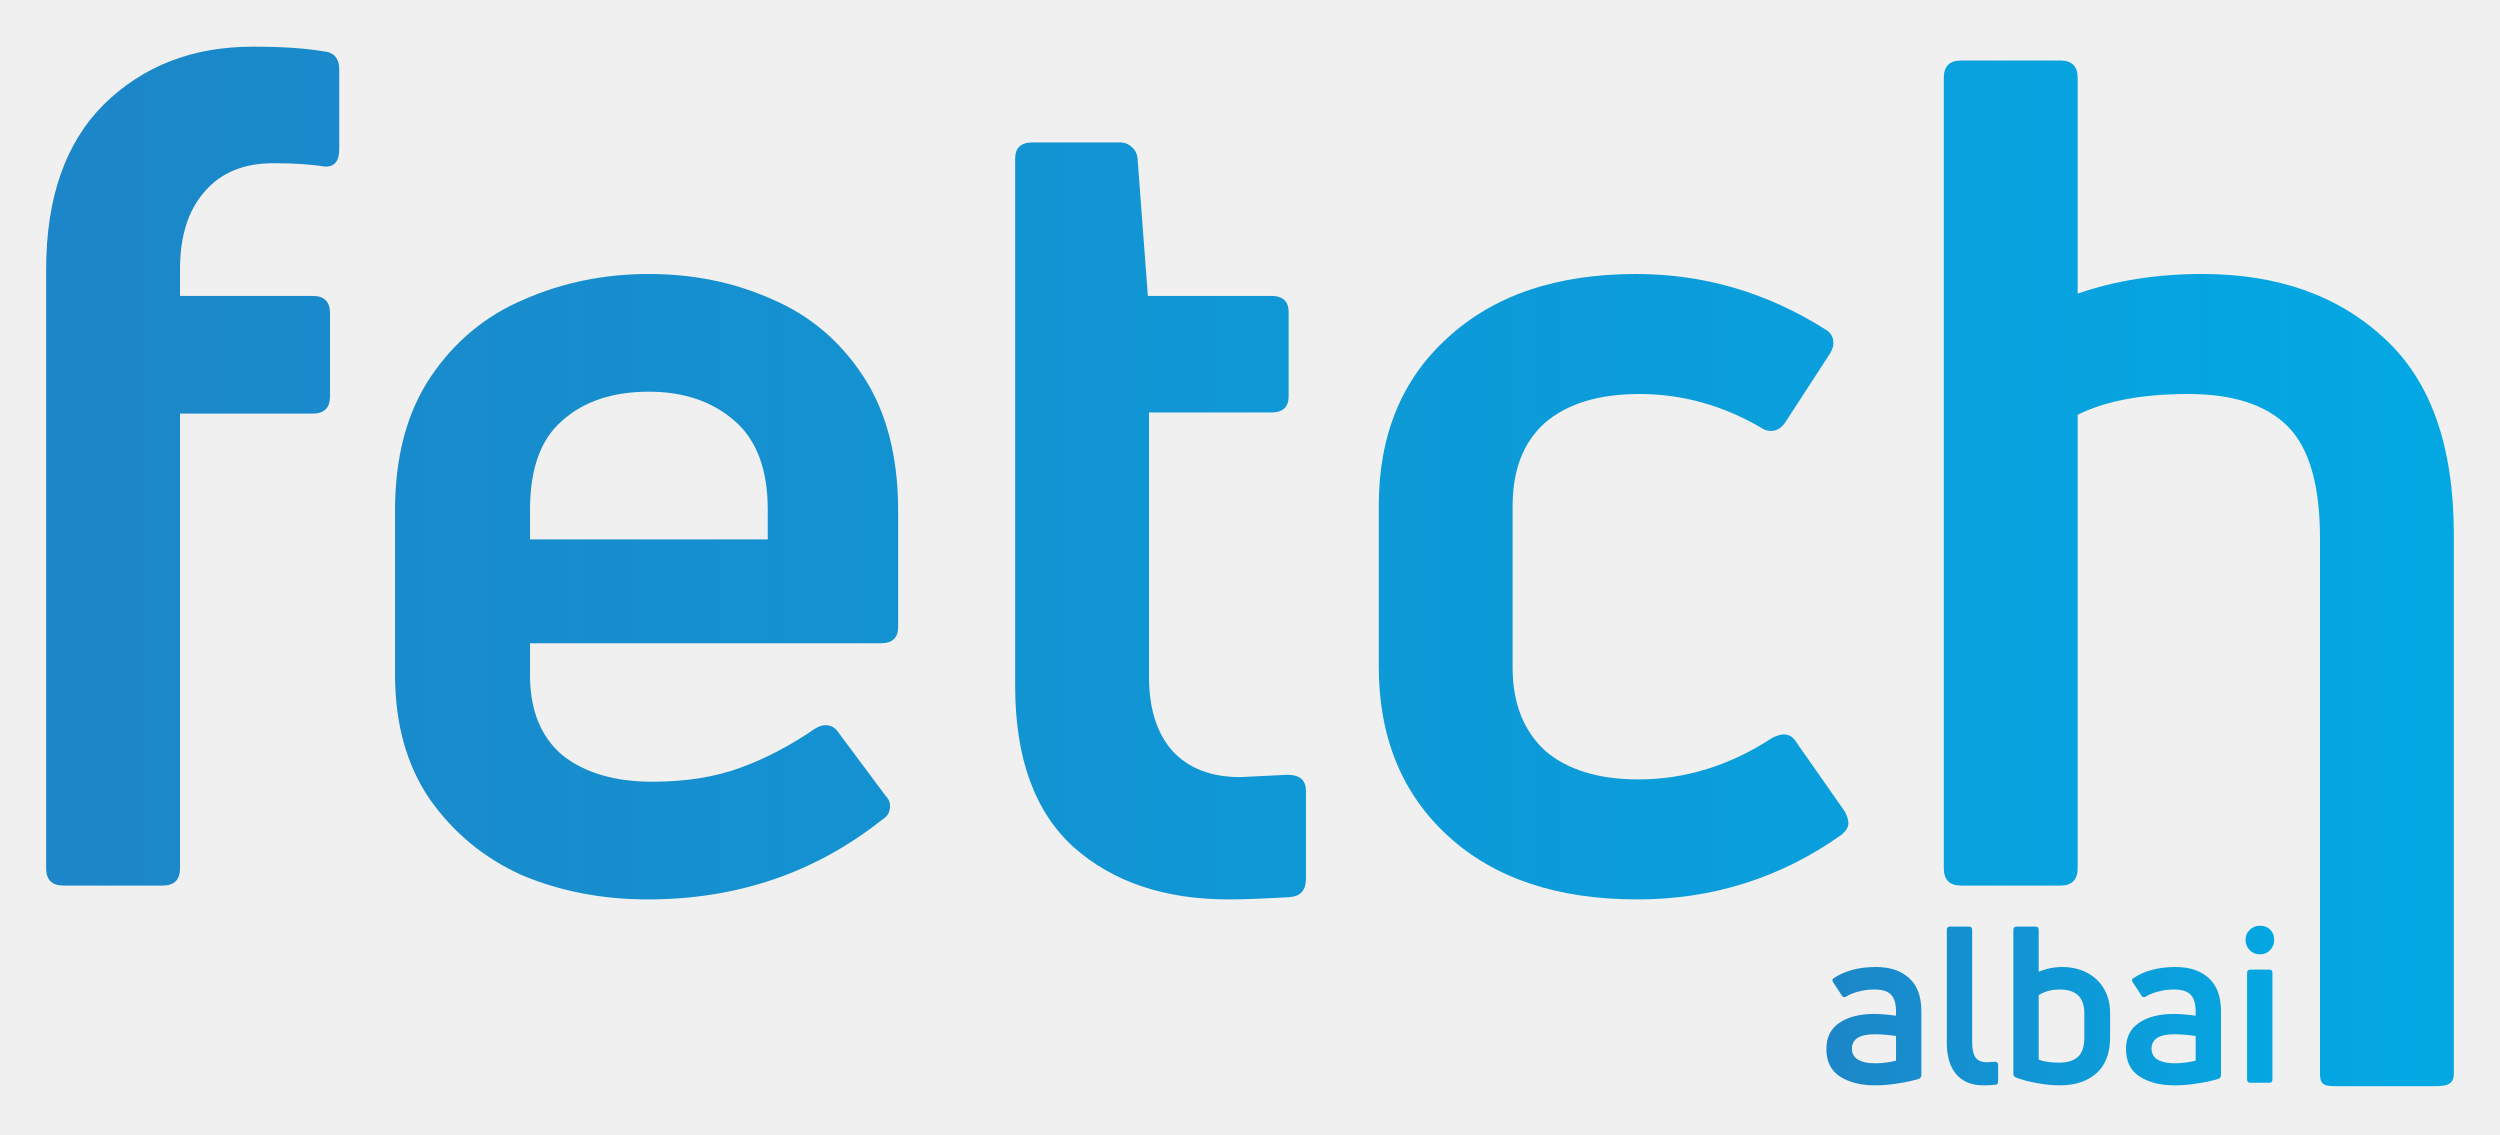
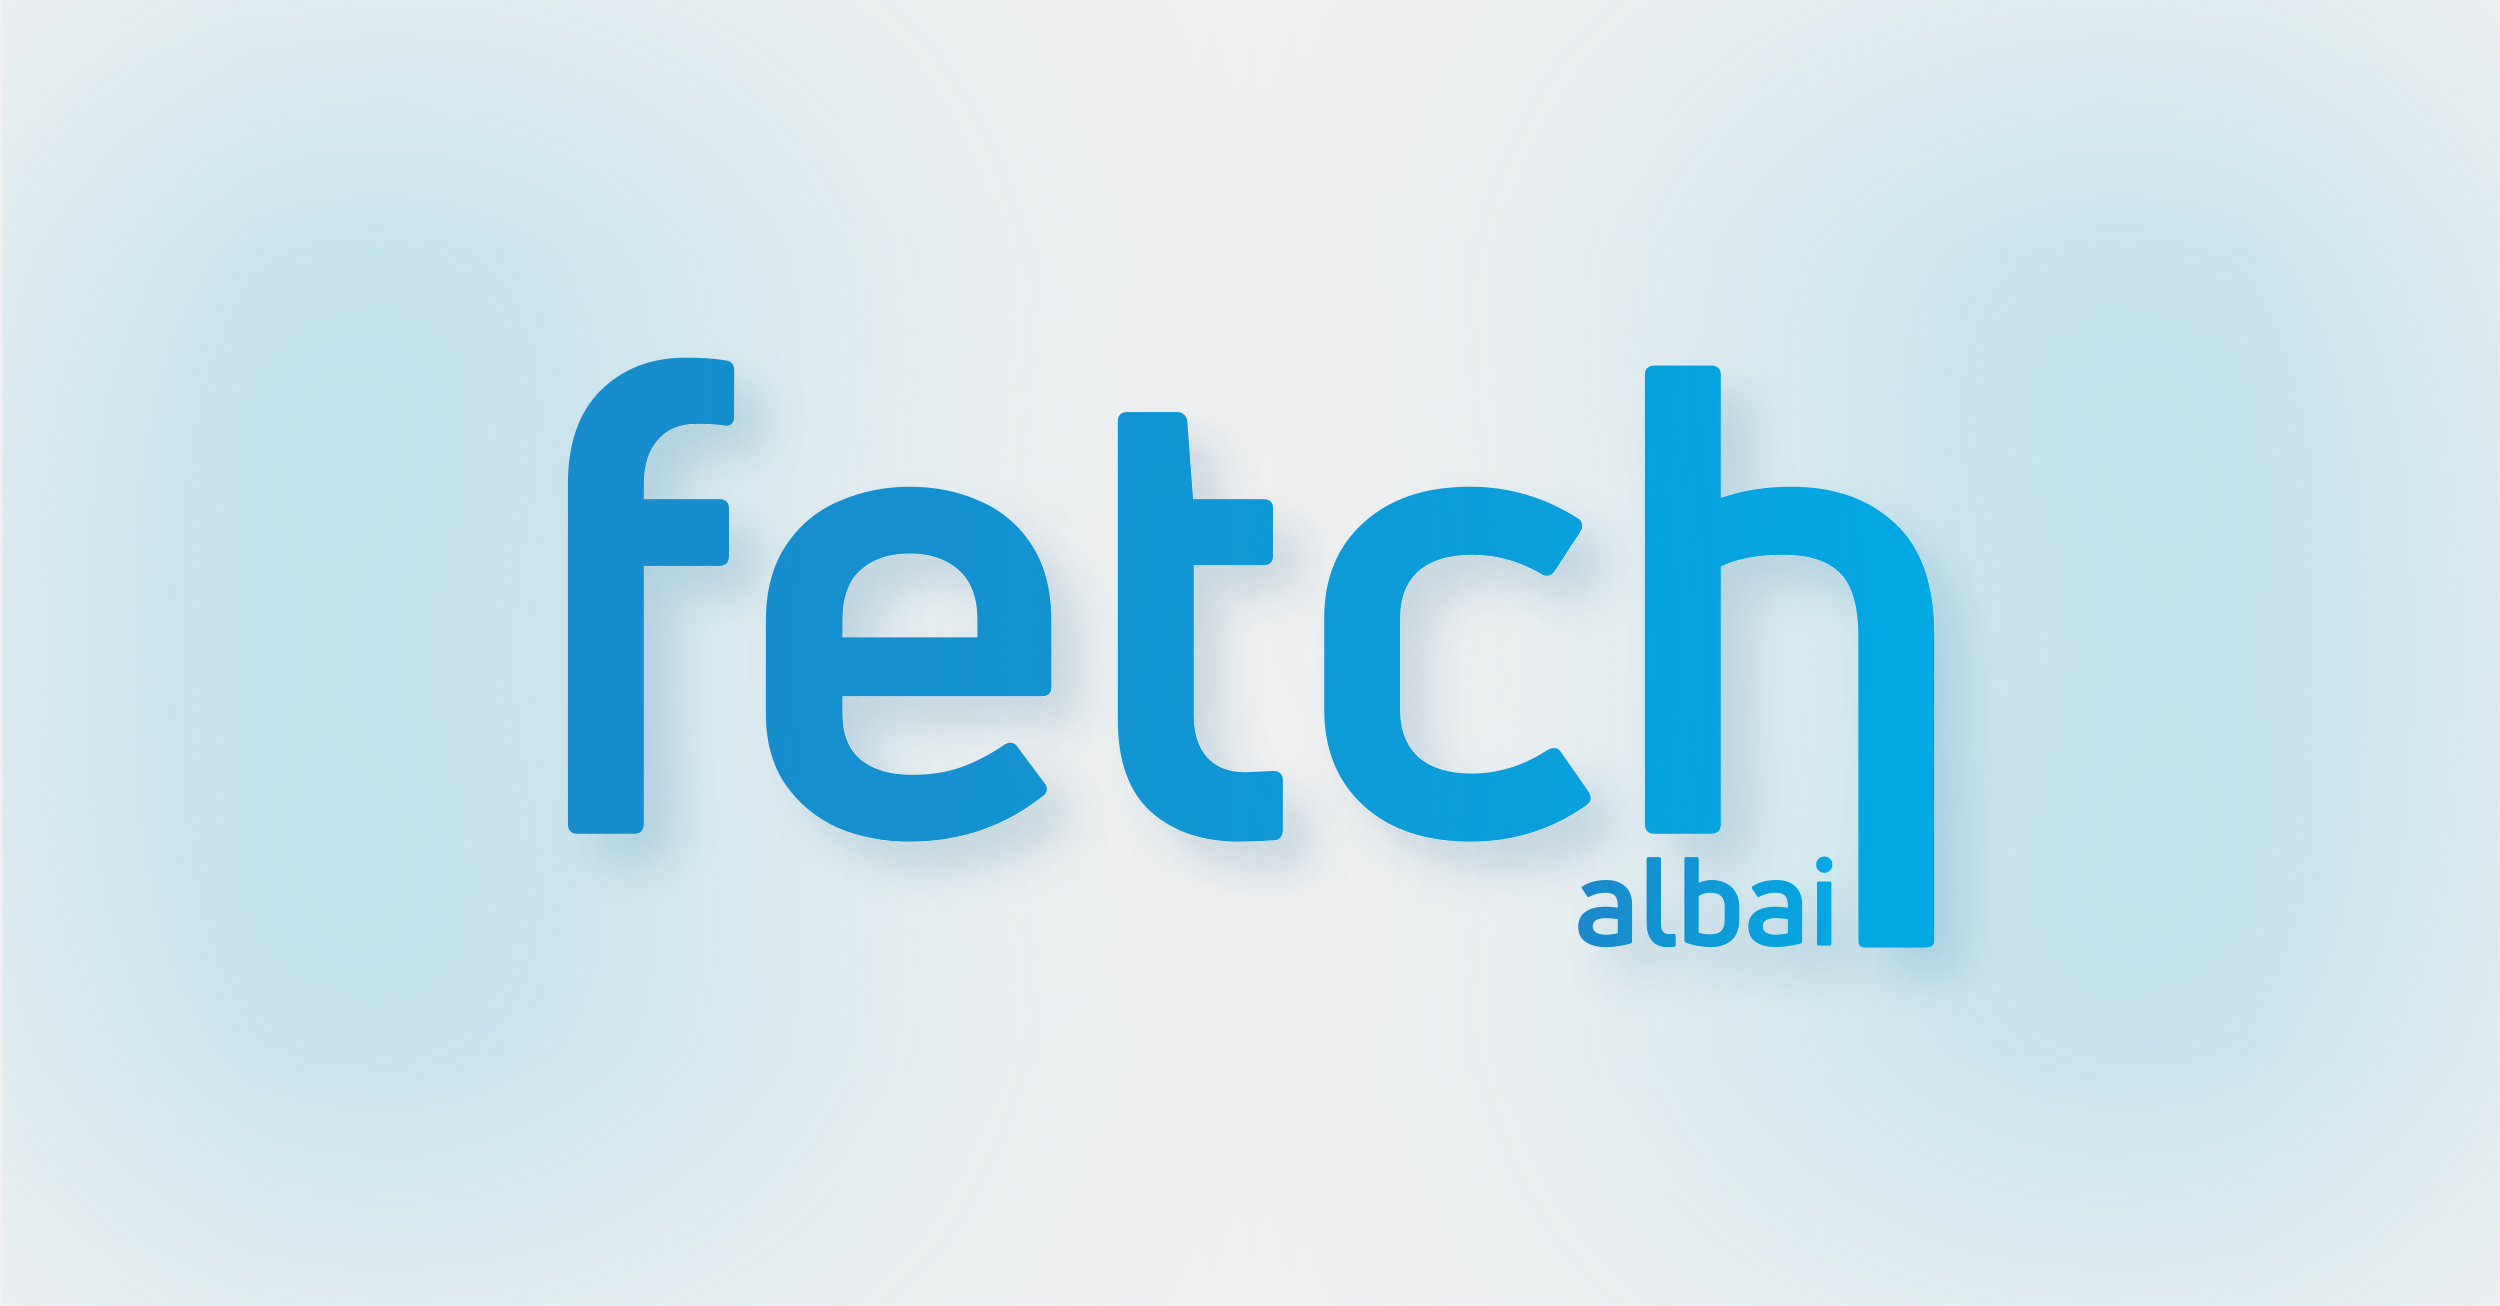
- <svg xmlns="http://www.w3.org/2000/svg" width="500" height="227" viewBox="0 0 500 227" fill="none">
-   <path d="M65.081 33.336C62.312 32.875 58.85 32.644 54.696 32.644C48.695 32.644 44.08 34.567 40.849 38.414C37.618 42.106 36.002 47.26 36.002 53.876V59.184H62.542C64.85 59.184 66.004 60.338 66.004 62.646V79.262C66.004 81.57 64.85 82.724 62.542 82.724H36.002V173.653C36.002 175.961 34.848 177.115 32.541 177.115H12.693C10.385 177.115 9.231 175.961 9.231 173.653V53.876C9.231 39.568 13.078 28.567 20.77 20.874C28.617 13.181 38.541 9.335 50.542 9.335C56.388 9.335 61.081 9.643 64.619 10.258C66.773 10.412 67.85 11.643 67.85 13.951V29.875C67.85 32.182 66.927 33.336 65.081 33.336Z" fill="url(#paint0_linear_1216_559)" />
-   <path d="M179.627 125.419C179.627 127.573 178.473 128.65 176.165 128.65H106.007V135.112C106.007 142.036 108.161 147.344 112.469 151.036C116.931 154.575 122.931 156.344 130.47 156.344C137.086 156.344 142.933 155.421 148.01 153.575C153.087 151.728 158.087 149.113 163.011 145.728C163.78 145.266 164.472 145.036 165.088 145.036C166.165 145.036 167.011 145.497 167.626 146.42L177.089 159.114C177.704 159.729 178.012 160.421 178.012 161.191C178.012 162.421 177.473 163.345 176.396 163.96C163.011 174.576 147.394 179.884 129.547 179.884C120.47 179.884 112.085 178.269 104.392 175.038C96.853 171.653 90.699 166.576 85.929 159.806C81.313 153.036 79.005 144.728 79.005 134.881V102.11C79.005 91.34 81.39 82.416 86.16 75.339C90.929 68.262 97.16 63.108 104.853 59.877C112.546 56.492 120.854 54.799 129.778 54.799C138.702 54.799 146.933 56.492 154.472 59.877C162.011 63.108 168.088 68.262 172.704 75.339C177.319 82.416 179.627 91.34 179.627 102.11V125.419ZM153.549 101.879C153.549 93.879 151.318 87.955 146.856 84.109C142.394 80.262 136.701 78.339 129.778 78.339C122.547 78.339 116.777 80.262 112.469 84.109C108.161 87.801 106.007 93.725 106.007 101.879V107.88H153.549V101.879Z" fill="url(#paint1_linear_1216_559)" />
-   <path d="M229.803 135.343C229.803 141.651 231.341 146.574 234.419 150.113C237.649 153.652 242.188 155.421 248.035 155.421L257.497 154.959C259.959 154.959 261.189 156.036 261.189 158.19V175.73C261.189 178.038 260.112 179.269 257.958 179.422C252.727 179.73 248.65 179.884 245.727 179.884C232.957 179.884 222.649 176.422 214.802 169.499C206.955 162.421 203.032 151.652 203.032 137.189V31.721C203.032 29.567 204.186 28.49 206.494 28.49H224.033C224.956 28.49 225.726 28.798 226.341 29.413C226.957 29.875 227.341 30.567 227.495 31.49L229.572 59.184H254.266C256.574 59.184 257.728 60.261 257.728 62.415V79.262C257.728 81.416 256.574 82.493 254.266 82.493H229.803V135.343Z" fill="url(#paint2_linear_1216_559)" />
-   <path d="M368.296 166.96C356.142 175.576 342.526 179.884 327.448 179.884C311.447 179.884 298.831 175.653 289.599 167.191C280.368 158.729 275.752 147.42 275.752 133.266V101.187C275.752 87.032 280.368 75.801 289.599 67.492C298.831 59.03 311.37 54.799 327.217 54.799C340.756 54.799 353.372 58.492 365.066 65.877C366.142 66.492 366.681 67.415 366.681 68.646C366.681 69.262 366.45 69.954 365.989 70.723L356.988 84.57C356.219 85.647 355.296 86.186 354.219 86.186C353.449 86.186 352.757 85.955 352.142 85.493C344.449 81.032 336.371 78.801 327.909 78.801C319.755 78.801 313.447 80.724 308.985 84.57C304.677 88.417 302.523 93.956 302.523 101.187V133.497C302.523 140.574 304.677 146.113 308.985 150.113C313.447 153.959 319.678 155.883 327.679 155.883C337.064 155.883 345.987 153.113 354.449 147.574C355.373 147.113 356.142 146.882 356.757 146.882C357.834 146.882 358.68 147.42 359.296 148.497L368.989 162.344C369.45 163.268 369.681 164.037 369.681 164.652C369.681 165.422 369.22 166.191 368.296 166.96Z" fill="url(#paint3_linear_1216_559)" />
-   <path d="M415.533 58.723C423.072 56.107 431.38 54.799 440.458 54.799C455.536 54.799 467.69 59.107 476.922 67.723C486.153 76.185 490.769 89.263 490.769 106.956V214.81C490.769 217.118 488.919 217.234 486.765 217.234H467.376C465.068 217.234 463.998 217.118 463.998 214.81V107.649C463.998 97.033 461.844 89.571 457.536 85.263C453.228 80.955 446.612 78.801 437.688 78.801C428.457 78.801 421.072 80.186 415.533 82.955V173.653C415.533 175.961 414.379 177.115 412.071 177.115H392.224C389.916 177.115 388.762 175.961 388.762 173.653V15.566C388.762 13.258 389.916 12.104 392.224 12.104H412.071C414.379 12.104 415.533 13.258 415.533 15.566V58.723Z" fill="url(#paint4_linear_1216_559)" />
-   <path d="M366.631 195.715C368.873 194.172 371.726 193.401 375.191 193.401C378.015 193.401 380.228 194.143 381.829 195.628C383.46 197.084 384.275 199.297 384.275 202.266V215.019C384.275 215.368 384.115 215.616 383.795 215.762C382.572 216.14 381.174 216.446 379.602 216.679C378.059 216.941 376.53 217.072 375.016 217.072C372.192 217.072 369.863 216.489 368.029 215.325C366.194 214.16 365.277 212.311 365.277 209.778C365.277 207.478 366.136 205.746 367.854 204.581C369.601 203.387 371.93 202.79 374.842 202.79C376.006 202.79 377.462 202.907 379.209 203.14V202.31C379.209 200.738 378.874 199.617 378.205 198.947C377.564 198.248 376.443 197.899 374.842 197.899C373.793 197.899 372.774 198.03 371.784 198.292C370.824 198.525 369.979 198.86 369.251 199.297C369.106 199.384 368.975 199.428 368.858 199.428C368.655 199.428 368.494 199.326 368.378 199.122L366.631 196.458C366.427 196.138 366.427 195.89 366.631 195.715ZM370.387 209.735C370.387 210.725 370.809 211.467 371.653 211.962C372.498 212.428 373.619 212.661 375.016 212.661C376.356 212.661 377.753 212.486 379.209 212.137V207.202C377.637 206.969 376.225 206.852 374.973 206.852C371.915 206.852 370.387 207.813 370.387 209.735Z" fill="url(#paint5_linear_1216_559)" />
-   <path d="M399.147 216.941C398.39 217.028 397.561 217.072 396.658 217.072C394.329 217.072 392.524 216.329 391.242 214.844C389.99 213.36 389.364 211.278 389.364 208.599V185.976C389.364 185.539 389.583 185.321 390.02 185.321H393.776C394.212 185.321 394.431 185.539 394.431 185.976V208.424C394.431 209.851 394.664 210.885 395.129 211.525C395.595 212.137 396.323 212.442 397.313 212.442C397.662 212.442 398.216 212.413 398.973 212.355C399.409 212.355 399.628 212.573 399.628 213.01V216.242C399.628 216.679 399.468 216.912 399.147 216.941Z" fill="url(#paint6_linear_1216_559)" />
-   <path d="M407.739 194.361C409.254 193.721 410.826 193.401 412.456 193.401C414.291 193.401 415.936 193.779 417.391 194.536C418.847 195.293 419.983 196.37 420.798 197.768C421.613 199.166 422.021 200.796 422.021 202.659V207.464C422.021 210.637 421.104 213.039 419.269 214.67C417.435 216.271 415.004 217.072 411.976 217.072C410.549 217.072 409.05 216.926 407.477 216.635C405.905 216.373 404.479 215.994 403.197 215.5C402.848 215.383 402.673 215.136 402.673 214.757V185.976C402.673 185.539 402.892 185.321 403.328 185.321H407.084C407.521 185.321 407.739 185.539 407.739 185.976V194.361ZM411.845 212.53C413.504 212.53 414.756 212.137 415.601 211.351C416.445 210.564 416.867 209.283 416.867 207.507V202.659C416.867 199.486 415.222 197.899 411.932 197.899C410.331 197.899 408.933 198.278 407.739 199.035V211.918C408.729 212.326 410.098 212.53 411.845 212.53Z" fill="url(#paint7_linear_1216_559)" />
-   <path d="M426.554 195.715C428.796 194.172 431.65 193.401 435.114 193.401C437.939 193.401 440.151 194.143 441.753 195.628C443.383 197.084 444.198 199.297 444.198 202.266V215.019C444.198 215.368 444.038 215.616 443.718 215.762C442.495 216.14 441.098 216.446 439.525 216.679C437.982 216.941 436.454 217.072 434.94 217.072C432.115 217.072 429.786 216.489 427.952 215.325C426.118 214.16 425.2 212.311 425.2 209.778C425.2 207.478 426.059 205.746 427.777 204.581C429.524 203.387 431.853 202.79 434.765 202.79C435.93 202.79 437.385 202.907 439.132 203.14V202.31C439.132 200.738 438.798 199.617 438.128 198.947C437.487 198.248 436.366 197.899 434.765 197.899C433.717 197.899 432.698 198.03 431.708 198.292C430.747 198.525 429.903 198.86 429.175 199.297C429.029 199.384 428.898 199.428 428.782 199.428C428.578 199.428 428.418 199.326 428.301 199.122L426.554 196.458C426.351 196.138 426.351 195.89 426.554 195.715ZM430.31 209.735C430.31 210.725 430.732 211.467 431.577 211.962C432.421 212.428 433.542 212.661 434.94 212.661C436.279 212.661 437.677 212.486 439.132 212.137V207.202C437.56 206.969 436.148 206.852 434.896 206.852C431.839 206.852 430.31 207.813 430.31 209.735Z" fill="url(#paint8_linear_1216_559)" />
-   <path d="M454.834 187.985C454.834 188.8 454.558 189.485 454.005 190.038C453.48 190.591 452.811 190.868 451.996 190.868C451.18 190.868 450.496 190.591 449.943 190.038C449.39 189.485 449.113 188.8 449.113 187.985C449.113 187.17 449.39 186.5 449.943 185.976C450.496 185.423 451.18 185.146 451.996 185.146C452.84 185.146 453.524 185.408 454.048 185.932C454.572 186.457 454.834 187.141 454.834 187.985ZM450.074 216.548C449.637 216.548 449.419 216.329 449.419 215.893V194.536C449.419 194.129 449.637 193.925 450.074 193.925H453.874C454.281 193.925 454.485 194.129 454.485 194.536V215.893C454.485 216.329 454.281 216.548 453.874 216.548H450.074Z" fill="url(#paint9_linear_1216_559)" />
+ <svg xmlns="http://www.w3.org/2000/svg" width="881" height="460" viewBox="0 0 881 460" fill="none">
+   <g filter="url(#filter0_d_2533_8)">
+     <path d="M255.974 150.052C253.205 149.59 249.743 149.36 245.589 149.36C239.589 149.36 234.973 151.283 231.742 155.129C228.511 158.822 226.896 163.976 226.896 170.592V175.9H253.436C255.744 175.9 256.898 177.054 256.898 179.362V195.978C256.898 198.286 255.744 199.44 253.436 199.44H226.896V290.368C226.896 292.676 225.742 293.83 223.434 293.83H203.587C201.279 293.83 200.125 292.676 200.125 290.368V170.592C200.125 156.283 203.971 145.283 211.664 137.59C219.511 129.897 229.434 126.051 241.435 126.051C247.282 126.051 251.974 126.358 255.513 126.974C257.667 127.128 258.744 128.358 258.744 130.666V146.59C258.744 148.898 257.821 150.052 255.974 150.052Z" fill="url(#paint0_linear_2533_8)" />
+     <path d="M370.521 242.135C370.521 244.289 369.367 245.366 367.059 245.366H296.901V251.828C296.901 258.751 299.055 264.059 303.363 267.752C307.824 271.29 313.825 273.06 321.364 273.06C327.98 273.06 333.826 272.137 338.903 270.29C343.981 268.444 348.981 265.829 353.904 262.444C354.673 261.982 355.366 261.751 355.981 261.751C357.058 261.751 357.904 262.213 358.52 263.136L367.982 275.829C368.597 276.445 368.905 277.137 368.905 277.906C368.905 279.137 368.367 280.06 367.29 280.676C353.904 291.292 338.288 296.6 320.441 296.6C311.363 296.6 302.978 294.984 295.285 291.753C287.746 288.368 281.592 283.291 276.822 276.521C272.207 269.752 269.899 261.444 269.899 251.597V218.826C269.899 208.056 272.284 199.132 277.053 192.055C281.823 184.977 288.054 179.823 295.747 176.592C303.44 173.207 311.748 171.515 320.671 171.515C329.595 171.515 337.826 173.207 345.365 176.592C352.904 179.823 358.981 184.977 363.597 192.055C368.213 199.132 370.521 208.056 370.521 218.826V242.135ZM344.442 218.595C344.442 210.594 342.211 204.671 337.749 200.824C333.288 196.978 327.595 195.055 320.671 195.055C313.44 195.055 307.671 196.978 303.363 200.824C299.055 204.517 296.901 210.44 296.901 218.595V224.595H344.442V218.595Z" fill="url(#paint1_linear_2533_8)" />
+     <path d="M420.696 252.058C420.696 258.366 422.235 263.29 425.312 266.829C428.543 270.367 433.082 272.137 438.928 272.137L448.39 271.675C450.852 271.675 452.083 272.752 452.083 274.906V292.446C452.083 294.753 451.006 295.984 448.852 296.138C443.621 296.446 439.544 296.6 436.62 296.6C423.85 296.6 413.542 293.138 405.695 286.214C397.849 279.137 393.925 268.367 393.925 253.905V148.437C393.925 146.283 395.079 145.206 397.387 145.206H414.927C415.85 145.206 416.619 145.513 417.234 146.129C417.85 146.59 418.235 147.283 418.388 148.206L420.465 175.9H445.159C447.467 175.9 448.621 176.977 448.621 179.131V195.978C448.621 198.132 447.467 199.209 445.159 199.209H420.696V252.058Z" fill="url(#paint2_linear_2533_8)" />
+     <path d="M559.19 283.676C547.035 292.292 533.419 296.6 518.341 296.6C502.34 296.6 489.724 292.369 480.493 283.907C471.261 275.444 466.646 264.136 466.646 249.981V217.902C466.646 203.748 471.261 192.516 480.493 184.208C489.724 175.746 502.263 171.515 518.11 171.515C531.65 171.515 544.266 175.207 555.959 182.593C557.036 183.208 557.574 184.131 557.574 185.362C557.574 185.977 557.344 186.67 556.882 187.439L547.881 201.286C547.112 202.363 546.189 202.901 545.112 202.901C544.343 202.901 543.65 202.671 543.035 202.209C535.342 197.747 527.265 195.516 518.803 195.516C510.648 195.516 504.34 197.44 499.878 201.286C495.571 205.132 493.417 210.671 493.417 217.902V250.212C493.417 257.29 495.571 262.828 499.878 266.829C504.34 270.675 510.571 272.598 518.572 272.598C527.957 272.598 536.881 269.829 545.343 264.29C546.266 263.828 547.035 263.598 547.651 263.598C548.728 263.598 549.574 264.136 550.189 265.213L559.882 279.06C560.344 279.983 560.575 280.753 560.575 281.368C560.575 282.137 560.113 282.906 559.19 283.676Z" fill="url(#paint3_linear_2533_8)" />
+     <path d="M606.427 175.438C613.966 172.823 622.274 171.515 631.351 171.515C646.429 171.515 658.584 175.823 667.815 184.439C677.046 192.901 681.662 205.979 681.662 223.672V331.526C681.662 333.834 679.813 333.949 677.659 333.949H658.269C655.962 333.949 654.891 333.834 654.891 331.526V224.364C654.891 213.748 652.737 206.286 648.429 201.978C644.121 197.67 637.505 195.516 628.582 195.516C619.35 195.516 611.965 196.901 606.427 199.671V290.368C606.427 292.676 605.273 293.83 602.965 293.83H583.117C580.81 293.83 579.656 292.676 579.656 290.368V132.282C579.656 129.974 580.81 128.82 583.117 128.82H602.965C605.273 128.82 606.427 129.974 606.427 132.282V175.438Z" fill="url(#paint4_linear_2533_8)" />
+     <path d="M557.524 312.431C559.766 310.888 562.62 310.116 566.084 310.116C568.909 310.116 571.121 310.859 572.723 312.344C574.353 313.799 575.168 316.012 575.168 318.982V331.735C575.168 332.084 575.008 332.332 574.688 332.477C573.465 332.856 572.068 333.161 570.495 333.394C568.952 333.656 567.424 333.787 565.91 333.787C563.085 333.787 560.756 333.205 558.922 332.04C557.088 330.876 556.17 329.027 556.17 326.494C556.17 324.194 557.029 322.461 558.747 321.297C560.494 320.103 562.823 319.506 565.735 319.506C566.9 319.506 568.355 319.623 570.102 319.855V319.026C570.102 317.453 569.767 316.332 569.098 315.663C568.457 314.964 567.336 314.615 565.735 314.615C564.687 314.615 563.668 314.746 562.678 315.008C561.717 315.241 560.873 315.575 560.145 316.012C559.999 316.1 559.868 316.143 559.752 316.143C559.548 316.143 559.388 316.041 559.271 315.838L557.524 313.173C557.32 312.853 557.32 312.606 557.524 312.431ZM561.28 326.45C561.28 327.44 561.702 328.183 562.547 328.678C563.391 329.143 564.512 329.376 565.91 329.376C567.249 329.376 568.647 329.202 570.102 328.852V323.917C568.53 323.684 567.118 323.568 565.866 323.568C562.809 323.568 561.28 324.529 561.28 326.45Z" fill="url(#paint5_linear_2533_8)" />
+     <path d="M590.041 333.656C589.284 333.744 588.454 333.787 587.551 333.787C585.222 333.787 583.417 333.045 582.136 331.56C580.884 330.075 580.258 327.993 580.258 325.315V302.692C580.258 302.255 580.476 302.037 580.913 302.037H584.669C585.106 302.037 585.324 302.255 585.324 302.692V325.14C585.324 326.567 585.557 327.6 586.023 328.241C586.489 328.852 587.216 329.158 588.206 329.158C588.556 329.158 589.109 329.129 589.866 329.071C590.303 329.071 590.521 329.289 590.521 329.726V332.958C590.521 333.394 590.361 333.627 590.041 333.656Z" fill="url(#paint6_linear_2533_8)" />
+     <path d="M598.633 311.077C600.147 310.437 601.719 310.116 603.35 310.116C605.184 310.116 606.829 310.495 608.285 311.252C609.74 312.009 610.876 313.086 611.691 314.484C612.506 315.881 612.914 317.512 612.914 319.375V324.179C612.914 327.353 611.997 329.755 610.163 331.385C608.328 332.987 605.897 333.787 602.869 333.787C601.442 333.787 599.943 333.642 598.371 333.351C596.799 333.089 595.372 332.71 594.091 332.215C593.741 332.099 593.567 331.851 593.567 331.473V302.692C593.567 302.255 593.785 302.037 594.222 302.037H597.978C598.414 302.037 598.633 302.255 598.633 302.692V311.077ZM602.738 329.245C604.398 329.245 605.65 328.852 606.494 328.066C607.338 327.28 607.761 325.999 607.761 324.223V319.375C607.761 316.201 606.116 314.615 602.825 314.615C601.224 314.615 599.827 314.993 598.633 315.75V328.634C599.623 329.042 600.991 329.245 602.738 329.245Z" fill="url(#paint7_linear_2533_8)" />
+     <path d="M617.448 312.431C619.69 310.888 622.543 310.116 626.008 310.116C628.832 310.116 631.045 310.859 632.646 312.344C634.277 313.799 635.092 316.012 635.092 318.982V331.735C635.092 332.084 634.932 332.332 634.611 332.477C633.389 332.856 631.991 333.161 630.419 333.394C628.876 333.656 627.347 333.787 625.833 333.787C623.009 333.787 620.679 333.205 618.845 332.04C617.011 330.876 616.094 329.027 616.094 326.494C616.094 324.194 616.953 322.461 618.67 321.297C620.417 320.103 622.747 319.506 625.658 319.506C626.823 319.506 628.279 319.623 630.026 319.855V319.026C630.026 317.453 629.691 316.332 629.021 315.663C628.381 314.964 627.26 314.615 625.658 314.615C624.61 314.615 623.591 314.746 622.601 315.008C621.64 315.241 620.796 315.575 620.068 316.012C619.922 316.1 619.791 316.143 619.675 316.143C619.471 316.143 619.311 316.041 619.195 315.838L617.448 313.173C617.244 312.853 617.244 312.606 617.448 312.431ZM621.204 326.45C621.204 327.44 621.626 328.183 622.47 328.678C623.314 329.143 624.435 329.376 625.833 329.376C627.172 329.376 628.57 329.202 630.026 328.852V323.917C628.453 323.684 627.041 323.568 625.789 323.568C622.732 323.568 621.204 324.529 621.204 326.45Z" fill="url(#paint8_linear_2533_8)" />
+     <path d="M645.728 304.701C645.728 305.516 645.451 306.2 644.898 306.753C644.374 307.307 643.704 307.583 642.889 307.583C642.074 307.583 641.389 307.307 640.836 306.753C640.283 306.2 640.006 305.516 640.006 304.701C640.006 303.885 640.283 303.216 640.836 302.692C641.389 302.139 642.074 301.862 642.889 301.862C643.733 301.862 644.417 302.124 644.942 302.648C645.466 303.172 645.728 303.856 645.728 304.701ZM640.967 333.263C640.531 333.263 640.312 333.045 640.312 332.608V311.252C640.312 310.844 640.531 310.64 640.967 310.64H644.767C645.174 310.64 645.378 310.844 645.378 311.252V332.608C645.378 333.045 645.174 333.263 644.767 333.263H640.967Z" fill="url(#paint9_linear_2533_8)" />
+   </g>
+   <g opacity="0.25" clip-path="url(#clip0_2533_8)">
+     <g filter="url(#filter1_f_2533_8)">
+       <circle cx="0.893" r="286.402" fill="#00A9E4" />
+     </g>
+     <g filter="url(#filter2_f_2533_8)">
+       <circle cx="0.893" cy="460" r="286.402" fill="#00A9E4" />
+     </g>
+     <g filter="url(#filter3_f_2533_8)">
+       <circle cx="880.893" r="286.402" fill="#00A9E4" />
+     </g>
+     <g filter="url(#filter4_f_2533_8)">
+       <circle cx="880.893" cy="460" r="286.402" fill="#00A9E4" />
+     </g>
+   </g>
  <defs>
-     <linearGradient id="paint0_linear_1216_559" x1="-6.794" y1="90.554" x2="505.513" y2="90.554" gradientUnits="userSpaceOnUse">
+     <filter id="filter0_d_2533_8" x="195.125" y="121.051" width="511.537" height="237.899" filterUnits="userSpaceOnUse" color-interpolation-filters="sRGB">
+       <feFlood flood-opacity="0" result="BackgroundImageFix" />
+       <feColorMatrix in="SourceAlpha" type="matrix" values="0 0 0 0 0 0 0 0 0 0 0 0 0 0 0 0 0 0 127 0" result="hardAlpha" />
+       <feOffset dx="10" dy="10" />
+       <feGaussianBlur stdDeviation="7.5" />
+       <feComposite in2="hardAlpha" operator="out" />
+       <feColorMatrix type="matrix" values="0 0 0 0 0 0 0 0 0 0.312 0 0 0 0 0.517 0 0 0 0.15 0" />
+       <feBlend mode="normal" in2="BackgroundImageFix" result="effect1_dropShadow_2533_8" />
+       <feBlend mode="normal" in="SourceGraphic" in2="effect1_dropShadow_2533_8" result="shape" />
+     </filter>
+     <filter id="filter1_f_2533_8" x="-685.509" y="-686.402" width="1372.8" height="1372.8" filterUnits="userSpaceOnUse" color-interpolation-filters="sRGB">
+       <feFlood flood-opacity="0" result="BackgroundImageFix" />
+       <feBlend mode="normal" in="SourceGraphic" in2="BackgroundImageFix" result="shape" />
+       <feGaussianBlur stdDeviation="200" result="effect1_foregroundBlur_2533_8" />
+     </filter>
+     <filter id="filter2_f_2533_8" x="-685.509" y="-226.402" width="1372.8" height="1372.8" filterUnits="userSpaceOnUse" color-interpolation-filters="sRGB">
+       <feFlood flood-opacity="0" result="BackgroundImageFix" />
+       <feBlend mode="normal" in="SourceGraphic" in2="BackgroundImageFix" result="shape" />
+       <feGaussianBlur stdDeviation="200" result="effect1_foregroundBlur_2533_8" />
+     </filter>
+     <filter id="filter3_f_2533_8" x="194.491" y="-686.402" width="1372.8" height="1372.8" filterUnits="userSpaceOnUse" color-interpolation-filters="sRGB">
+       <feFlood flood-opacity="0" result="BackgroundImageFix" />
+       <feBlend mode="normal" in="SourceGraphic" in2="BackgroundImageFix" result="shape" />
+       <feGaussianBlur stdDeviation="200" result="effect1_foregroundBlur_2533_8" />
+     </filter>
+     <filter id="filter4_f_2533_8" x="194.491" y="-226.402" width="1372.8" height="1372.8" filterUnits="userSpaceOnUse" color-interpolation-filters="sRGB">
+       <feFlood flood-opacity="0" result="BackgroundImageFix" />
+       <feBlend mode="normal" in="SourceGraphic" in2="BackgroundImageFix" result="shape" />
+       <feGaussianBlur stdDeviation="200" result="effect1_foregroundBlur_2533_8" />
+     </filter>
+     <linearGradient id="paint0_linear_2533_8" x1="184.099" y1="207.269" x2="696.407" y2="207.269" gradientUnits="userSpaceOnUse">
      <stop stop-color="#1D85C7" />
      <stop offset="1" stop-color="#02A9E4" />
    </linearGradient>
-     <linearGradient id="paint1_linear_1216_559" x1="-6.794" y1="90.554" x2="505.513" y2="90.554" gradientUnits="userSpaceOnUse">
+     <linearGradient id="paint1_linear_2533_8" x1="184.099" y1="207.269" x2="696.407" y2="207.269" gradientUnits="userSpaceOnUse">
      <stop stop-color="#1D85C7" />
      <stop offset="1" stop-color="#02A9E4" />
    </linearGradient>
-     <linearGradient id="paint2_linear_1216_559" x1="-6.794" y1="90.554" x2="505.513" y2="90.554" gradientUnits="userSpaceOnUse">
+     <linearGradient id="paint2_linear_2533_8" x1="184.099" y1="207.269" x2="696.407" y2="207.269" gradientUnits="userSpaceOnUse">
      <stop stop-color="#1D85C7" />
      <stop offset="1" stop-color="#02A9E4" />
    </linearGradient>
-     <linearGradient id="paint3_linear_1216_559" x1="-6.794" y1="90.554" x2="505.513" y2="90.554" gradientUnits="userSpaceOnUse">
+     <linearGradient id="paint3_linear_2533_8" x1="184.099" y1="207.269" x2="696.407" y2="207.269" gradientUnits="userSpaceOnUse">
      <stop stop-color="#1D85C7" />
      <stop offset="1" stop-color="#02A9E4" />
    </linearGradient>
-     <linearGradient id="paint4_linear_1216_559" x1="-6.794" y1="90.554" x2="505.513" y2="90.554" gradientUnits="userSpaceOnUse">
+     <linearGradient id="paint4_linear_2533_8" x1="184.099" y1="207.269" x2="696.407" y2="207.269" gradientUnits="userSpaceOnUse">
      <stop stop-color="#1D85C7" />
      <stop offset="1" stop-color="#02A9E4" />
    </linearGradient>
-     <linearGradient id="paint5_linear_1216_559" x1="362.175" y1="200.167" x2="459.124" y2="200.167" gradientUnits="userSpaceOnUse">
+     <linearGradient id="paint5_linear_2533_8" x1="553.068" y1="316.882" x2="650.017" y2="316.882" gradientUnits="userSpaceOnUse">
      <stop stop-color="#1D85C7" />
      <stop offset="1" stop-color="#02A9E4" />
    </linearGradient>
-     <linearGradient id="paint6_linear_1216_559" x1="362.175" y1="200.167" x2="459.124" y2="200.167" gradientUnits="userSpaceOnUse">
+     <linearGradient id="paint6_linear_2533_8" x1="553.068" y1="316.882" x2="650.017" y2="316.882" gradientUnits="userSpaceOnUse">
      <stop stop-color="#1D85C7" />
      <stop offset="1" stop-color="#02A9E4" />
    </linearGradient>
-     <linearGradient id="paint7_linear_1216_559" x1="362.175" y1="200.167" x2="459.124" y2="200.167" gradientUnits="userSpaceOnUse">
+     <linearGradient id="paint7_linear_2533_8" x1="553.068" y1="316.882" x2="650.017" y2="316.882" gradientUnits="userSpaceOnUse">
      <stop stop-color="#1D85C7" />
      <stop offset="1" stop-color="#02A9E4" />
    </linearGradient>
-     <linearGradient id="paint8_linear_1216_559" x1="362.175" y1="200.167" x2="459.124" y2="200.167" gradientUnits="userSpaceOnUse">
+     <linearGradient id="paint8_linear_2533_8" x1="553.068" y1="316.882" x2="650.017" y2="316.882" gradientUnits="userSpaceOnUse">
      <stop stop-color="#1D85C7" />
      <stop offset="1" stop-color="#02A9E4" />
    </linearGradient>
-     <linearGradient id="paint9_linear_1216_559" x1="362.175" y1="200.167" x2="459.124" y2="200.167" gradientUnits="userSpaceOnUse">
+     <linearGradient id="paint9_linear_2533_8" x1="553.068" y1="316.882" x2="650.017" y2="316.882" gradientUnits="userSpaceOnUse">
      <stop stop-color="#1D85C7" />
      <stop offset="1" stop-color="#02A9E4" />
    </linearGradient>
+     <clipPath id="clip0_2533_8">
+       <rect width="880" height="460" fill="white" transform="translate(0.893311)" />
+     </clipPath>
  </defs>
</svg>
